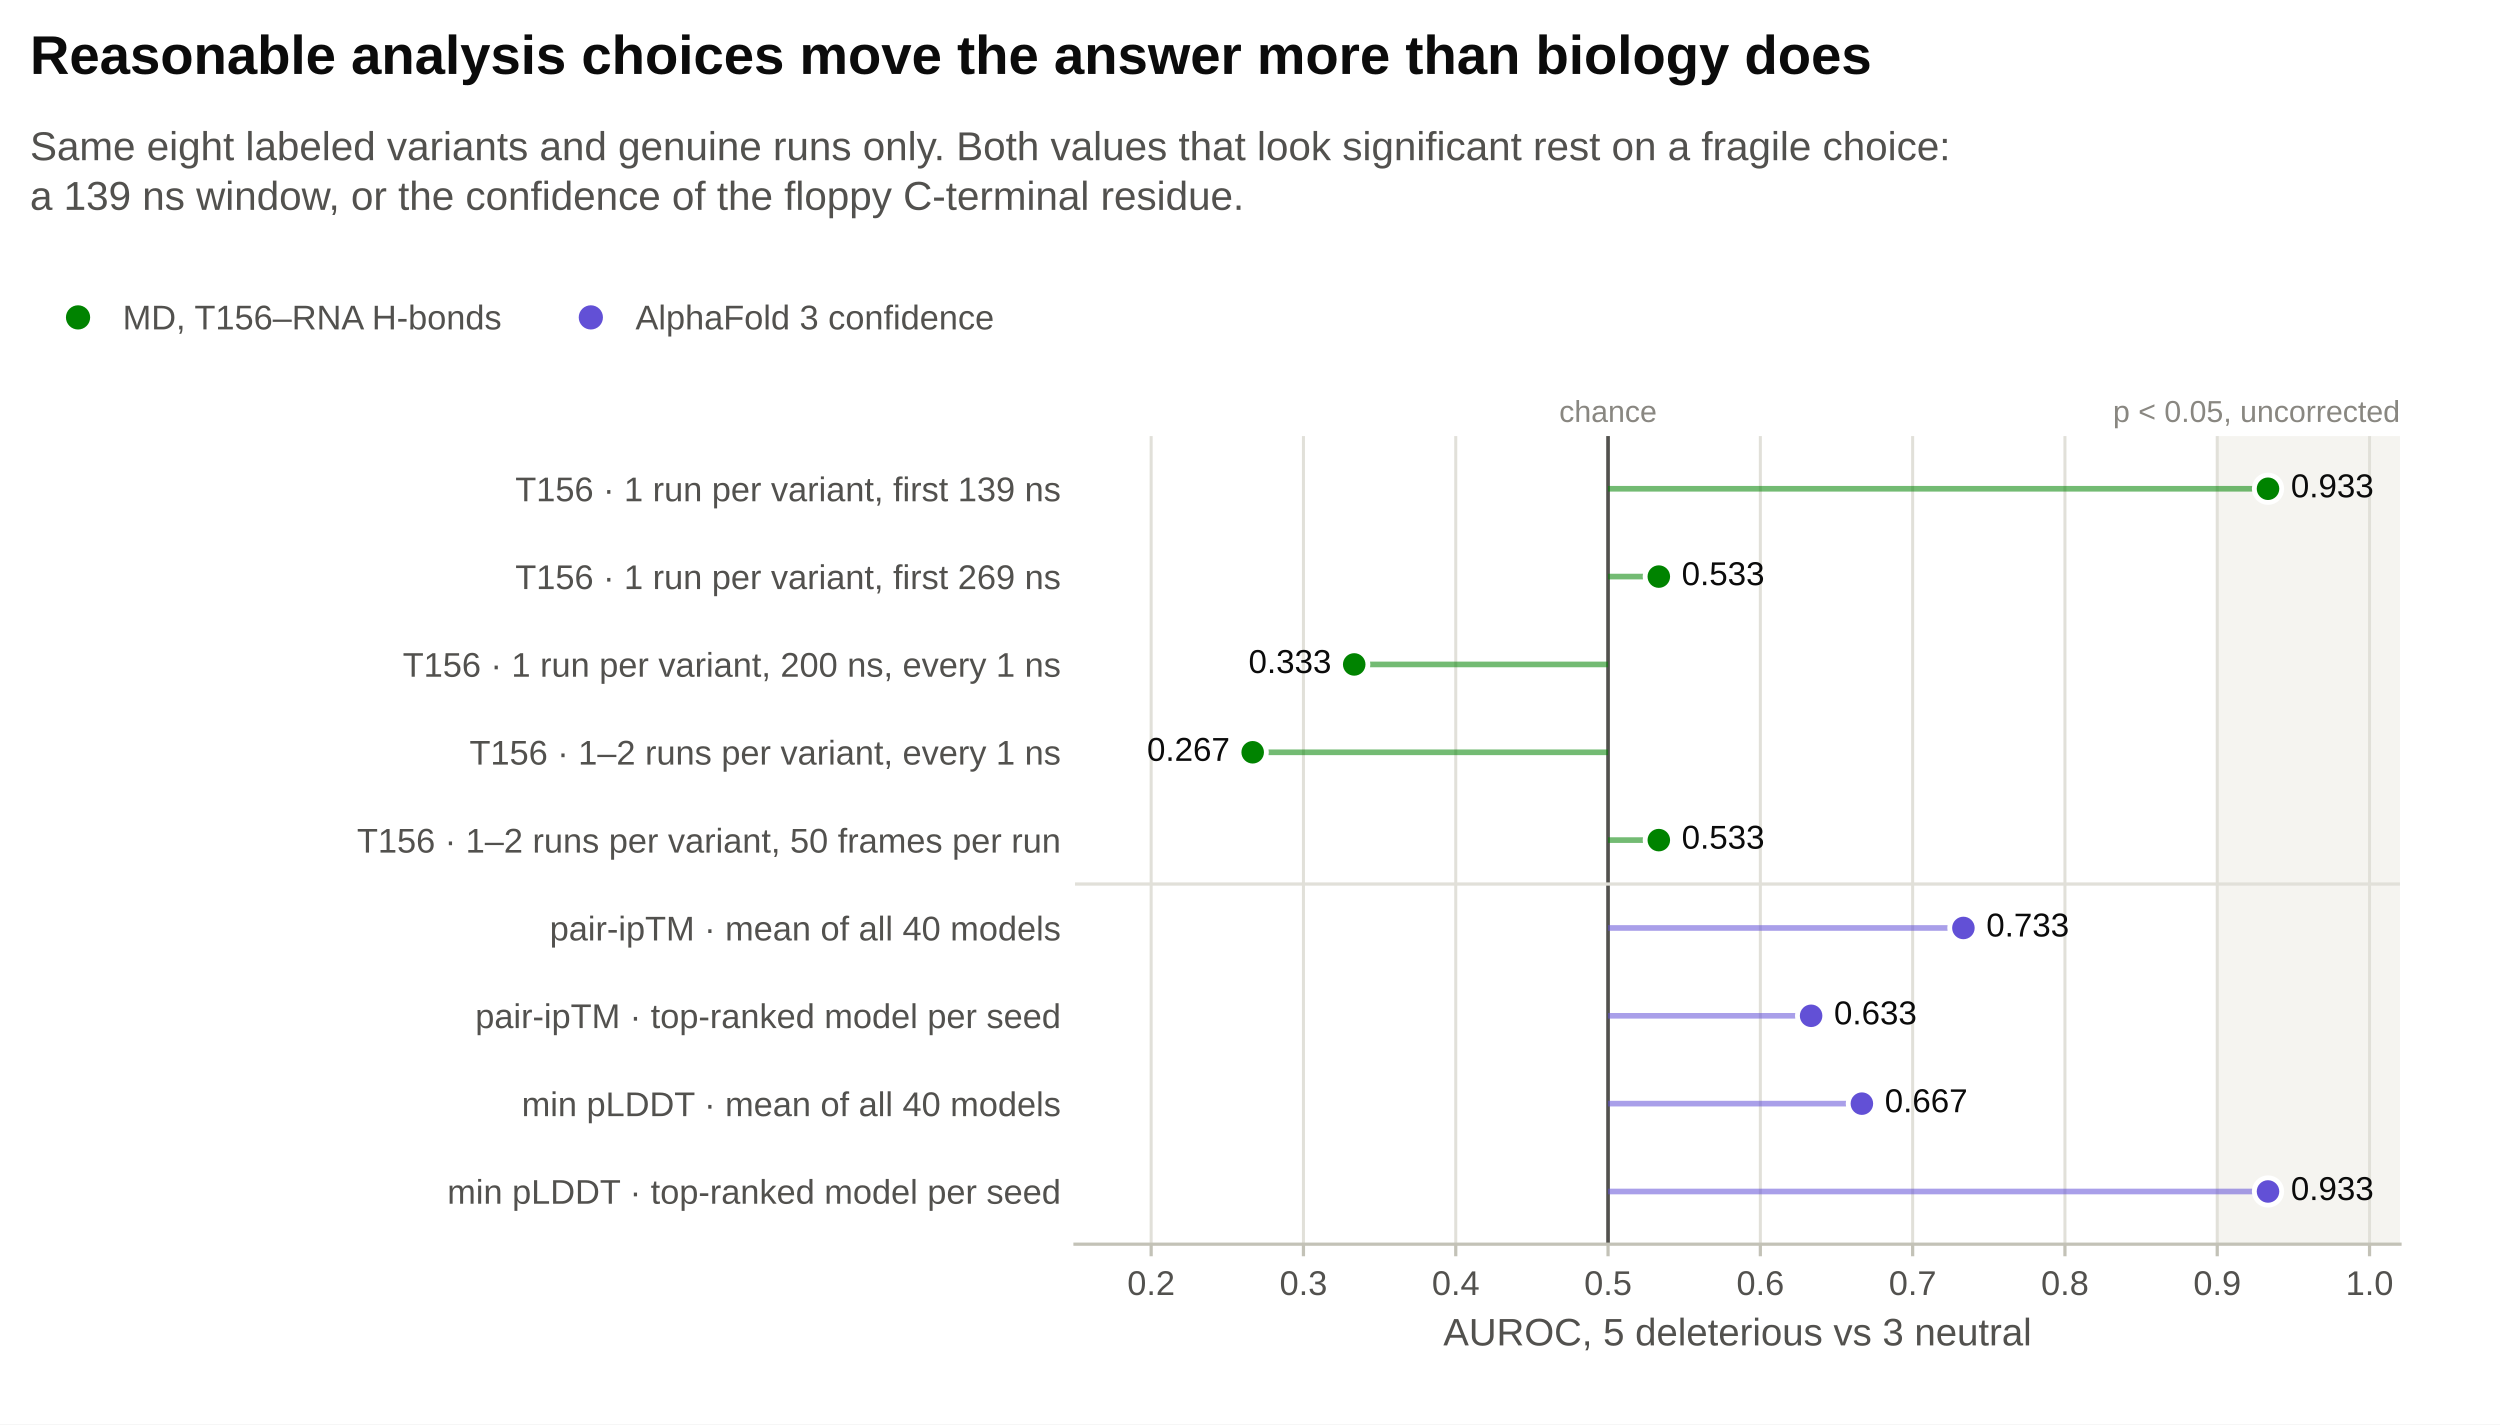
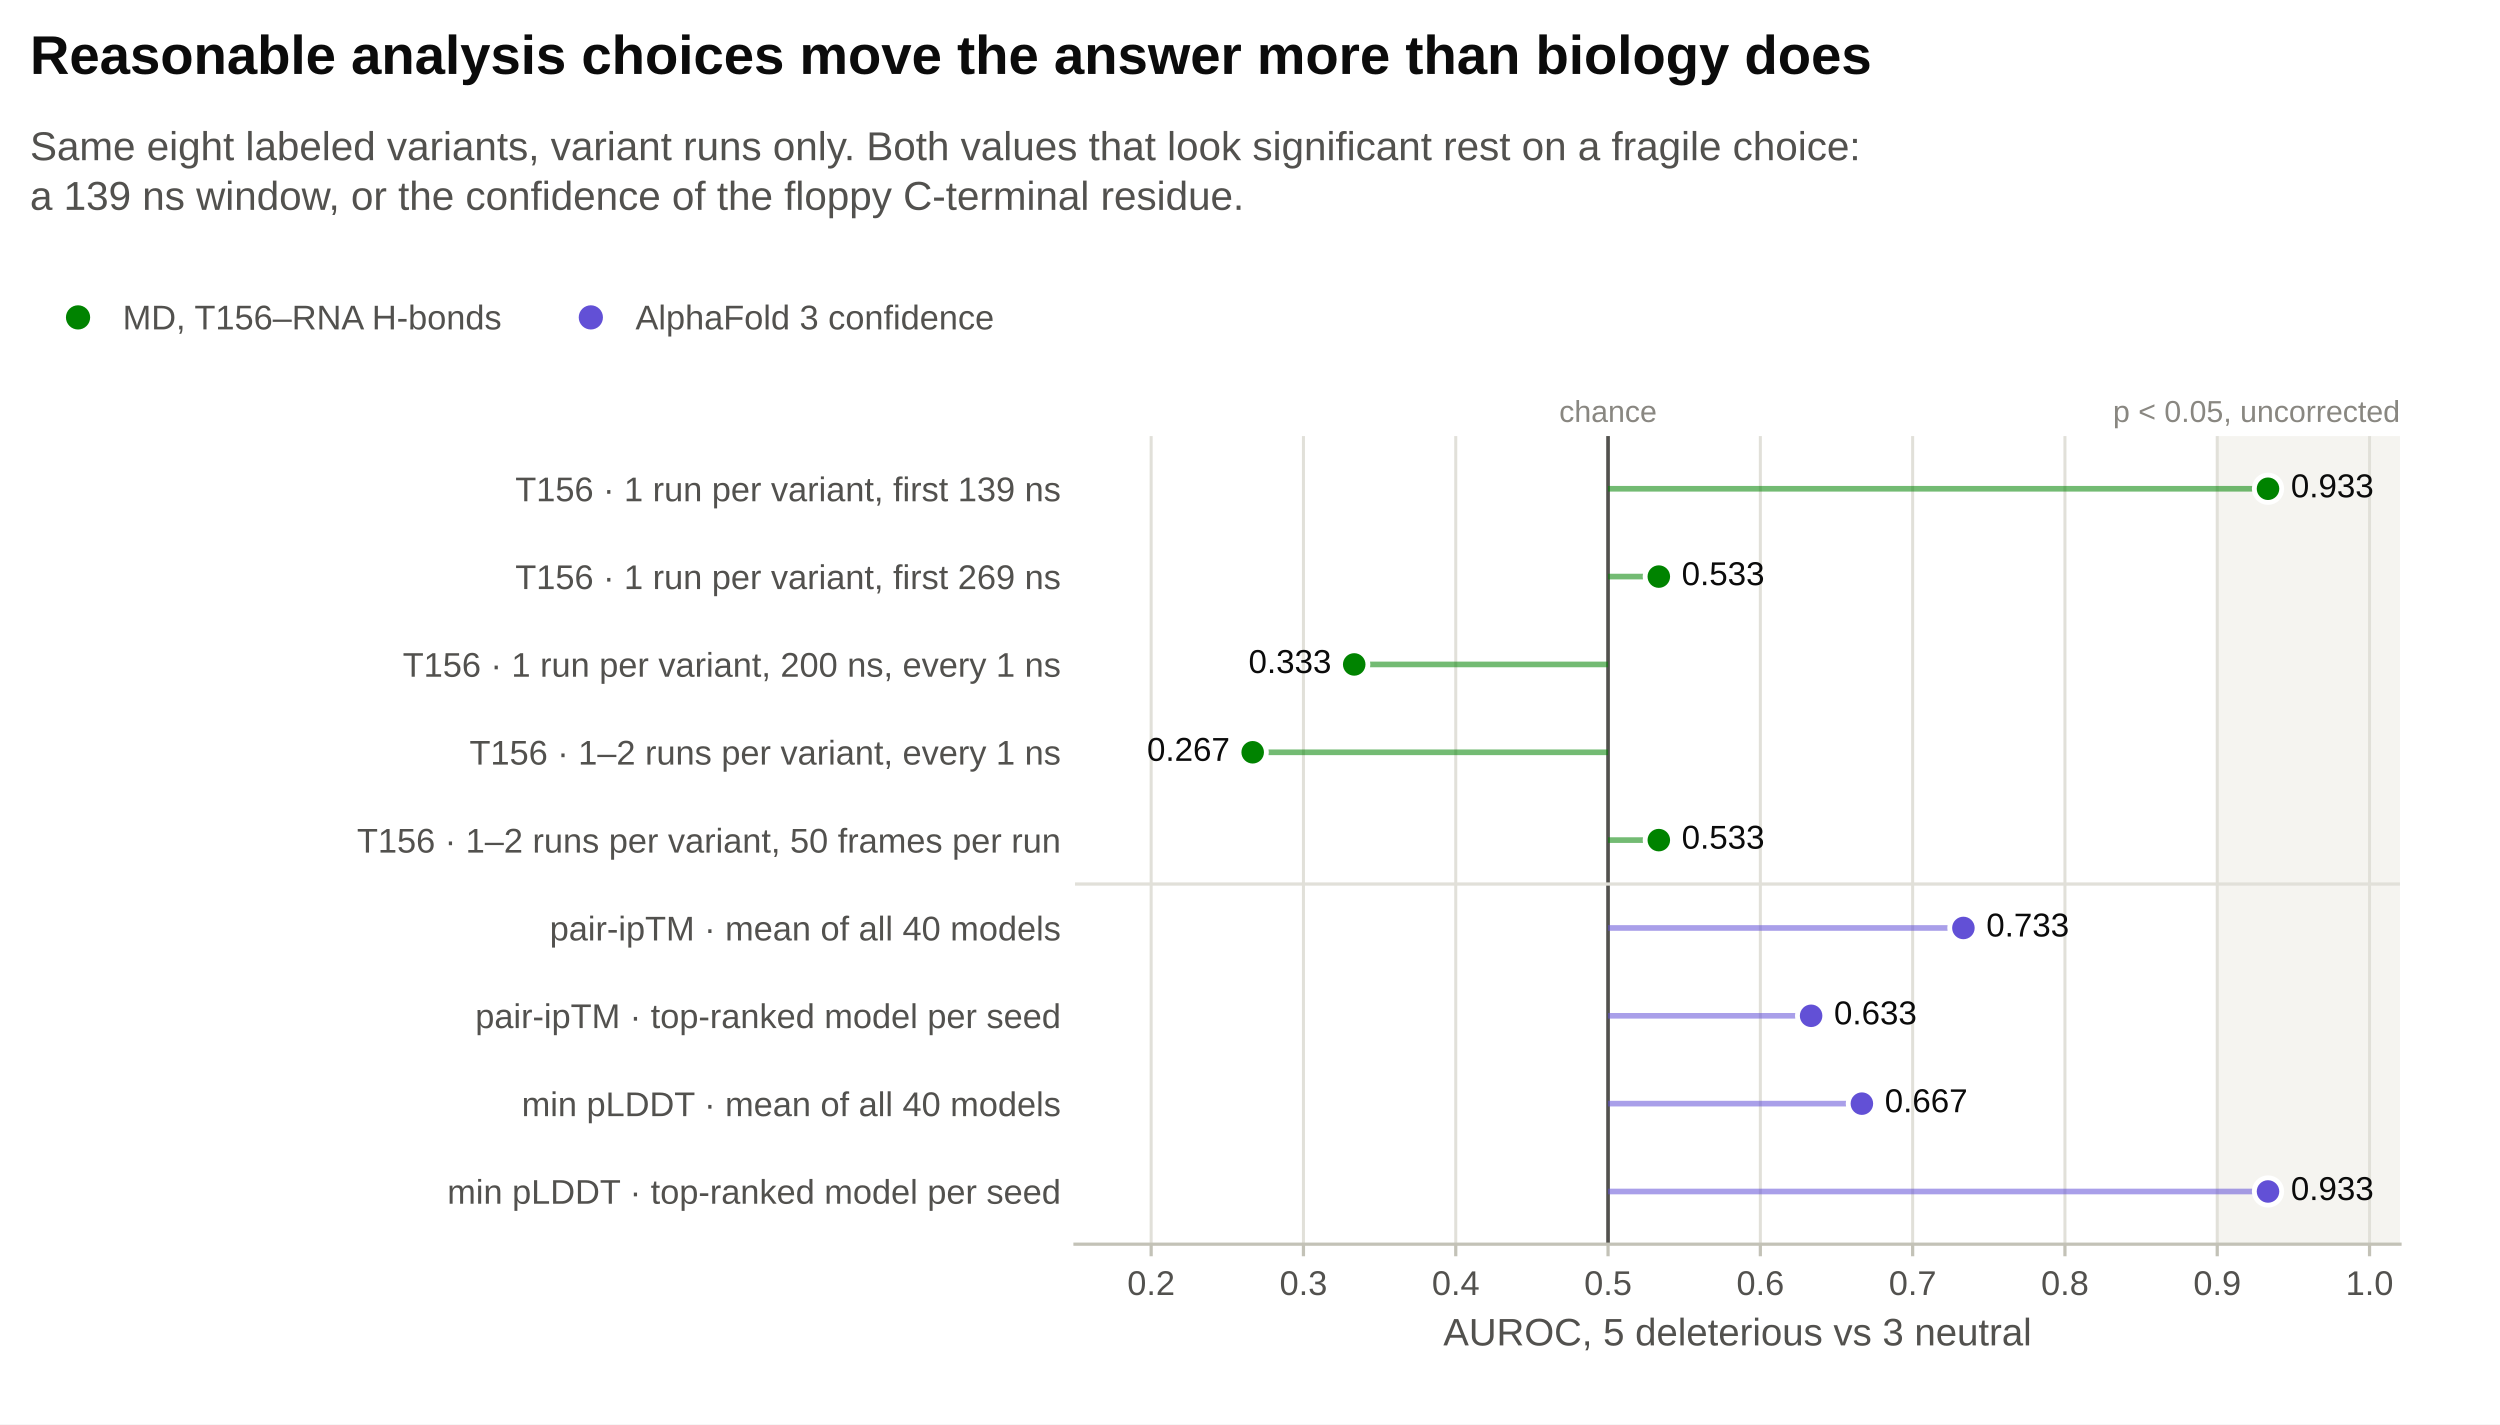
<svg xmlns="http://www.w3.org/2000/svg" xmlns:xlink="http://www.w3.org/1999/xlink" width="619.2pt" height="352.8pt" viewBox="0 0 619.2 352.8" version="1.1">
  <defs>
    <style type="text/css">*{stroke-linejoin: round; stroke-linecap: butt}</style>
  </defs>
  <g id="figure_1">
    <g id="patch_1">
      <path d="M 0 352.8  L 619.2 352.8  L 619.2 0  L 0 0  z " style="fill: #ffffff" />
    </g>
    <g id="axes_1">
      <g id="patch_2">
        <path d="M 266.256 308.16  L 594.432 308.16  L 594.432 108  L 266.256 108  z " style="fill: #ffffff" />
      </g>
      <g id="patch_3">
        <path d="M 549.166 308.16  L 594.432 308.16  L 594.432 108  L 549.166 108  z " clip-path="url(#p8fbe32cc42)" style="fill: #f5f4f0" />
      </g>
      <g id="matplotlib.axis_1">
        <g id="xtick_1">
          <g id="line2d_1">
            <path d="M 285.117 308.16  L 285.117 108  " clip-path="url(#p8fbe32cc42)" style="fill: none; stroke: #e1e0d9; stroke-width: 0.75; stroke-linecap: round" />
          </g>
          <g id="line2d_2">
            <defs>
              <path id="m838fde7be6" d="M 0 0  L 0 3  " style="stroke: #c3c2b7; stroke-width: 0.8" />
            </defs>
            <g>
              <use xlink:href="#m838fde7be6" x="285.117" y="308.16" style="fill: #c3c2b7; stroke: #c3c2b7; stroke-width: 0.8" />
            </g>
          </g>
          <g id="text_1">
            <text style="font-size: 8.5px; font-family: 'Arial', 'Helvetica Neue', 'Helvetica', 'DejaVu Sans', sans-serif; text-anchor: middle; fill: #52514e" x="285.117" y="320.744" transform="rotate(-0 285.1167 320.7441)">0.2</text>
          </g>
        </g>
        <g id="xtick_2">
          <g id="line2d_3">
            <path d="M 322.838 308.16  L 322.838 108  " clip-path="url(#p8fbe32cc42)" style="fill: none; stroke: #e1e0d9; stroke-width: 0.75; stroke-linecap: round" />
          </g>
          <g id="line2d_4">
            <g>
              <use xlink:href="#m838fde7be6" x="322.838" y="308.16" style="fill: #c3c2b7; stroke: #c3c2b7; stroke-width: 0.8" />
            </g>
          </g>
          <g id="text_2">
            <text style="font-size: 8.5px; font-family: 'Arial', 'Helvetica Neue', 'Helvetica', 'DejaVu Sans', sans-serif; text-anchor: middle; fill: #52514e" x="322.838" y="320.744" transform="rotate(-0 322.8381 320.7441)">0.3</text>
          </g>
        </g>
        <g id="xtick_3">
          <g id="line2d_5">
            <path d="M 360.559 308.16  L 360.559 108  " clip-path="url(#p8fbe32cc42)" style="fill: none; stroke: #e1e0d9; stroke-width: 0.75; stroke-linecap: round" />
          </g>
          <g id="line2d_6">
            <g>
              <use xlink:href="#m838fde7be6" x="360.559" y="308.16" style="fill: #c3c2b7; stroke: #c3c2b7; stroke-width: 0.8" />
            </g>
          </g>
          <g id="text_3">
            <text style="font-size: 8.5px; font-family: 'Arial', 'Helvetica Neue', 'Helvetica', 'DejaVu Sans', sans-serif; text-anchor: middle; fill: #52514e" x="360.559" y="320.744" transform="rotate(-0 360.5594 320.7441)">0.4</text>
          </g>
        </g>
        <g id="xtick_4">
          <g id="line2d_7">
            <path d="M 398.281 308.16  L 398.281 108  " clip-path="url(#p8fbe32cc42)" style="fill: none; stroke: #e1e0d9; stroke-width: 0.75; stroke-linecap: round" />
          </g>
          <g id="line2d_8">
            <g>
              <use xlink:href="#m838fde7be6" x="398.281" y="308.16" style="fill: #c3c2b7; stroke: #c3c2b7; stroke-width: 0.8" />
            </g>
          </g>
          <g id="text_4">
            <text style="font-size: 8.5px; font-family: 'Arial', 'Helvetica Neue', 'Helvetica', 'DejaVu Sans', sans-serif; text-anchor: middle; fill: #52514e" x="398.281" y="320.744" transform="rotate(-0 398.2808 320.7441)">0.5</text>
          </g>
        </g>
        <g id="xtick_5">
          <g id="line2d_9">
            <path d="M 436.002 308.16  L 436.002 108  " clip-path="url(#p8fbe32cc42)" style="fill: none; stroke: #e1e0d9; stroke-width: 0.75; stroke-linecap: round" />
          </g>
          <g id="line2d_10">
            <g>
              <use xlink:href="#m838fde7be6" x="436.002" y="308.16" style="fill: #c3c2b7; stroke: #c3c2b7; stroke-width: 0.8" />
            </g>
          </g>
          <g id="text_5">
            <text style="font-size: 8.5px; font-family: 'Arial', 'Helvetica Neue', 'Helvetica', 'DejaVu Sans', sans-serif; text-anchor: middle; fill: #52514e" x="436.002" y="320.744" transform="rotate(-0 436.0022 320.7441)">0.6</text>
          </g>
        </g>
        <g id="xtick_6">
          <g id="line2d_11">
            <path d="M 473.724 308.16  L 473.724 108  " clip-path="url(#p8fbe32cc42)" style="fill: none; stroke: #e1e0d9; stroke-width: 0.75; stroke-linecap: round" />
          </g>
          <g id="line2d_12">
            <g>
              <use xlink:href="#m838fde7be6" x="473.724" y="308.16" style="fill: #c3c2b7; stroke: #c3c2b7; stroke-width: 0.8" />
            </g>
          </g>
          <g id="text_6">
            <text style="font-size: 8.5px; font-family: 'Arial', 'Helvetica Neue', 'Helvetica', 'DejaVu Sans', sans-serif; text-anchor: middle; fill: #52514e" x="473.724" y="320.744" transform="rotate(-0 473.7236 320.7441)">0.7</text>
          </g>
        </g>
        <g id="xtick_7">
          <g id="line2d_13">
            <path d="M 511.445 308.16  L 511.445 108  " clip-path="url(#p8fbe32cc42)" style="fill: none; stroke: #e1e0d9; stroke-width: 0.75; stroke-linecap: round" />
          </g>
          <g id="line2d_14">
            <g>
              <use xlink:href="#m838fde7be6" x="511.445" y="308.16" style="fill: #c3c2b7; stroke: #c3c2b7; stroke-width: 0.8" />
            </g>
          </g>
          <g id="text_7">
            <text style="font-size: 8.5px; font-family: 'Arial', 'Helvetica Neue', 'Helvetica', 'DejaVu Sans', sans-serif; text-anchor: middle; fill: #52514e" x="511.445" y="320.744" transform="rotate(-0 511.445 320.7441)">0.8</text>
          </g>
        </g>
        <g id="xtick_8">
          <g id="line2d_15">
            <path d="M 549.166 308.16  L 549.166 108  " clip-path="url(#p8fbe32cc42)" style="fill: none; stroke: #e1e0d9; stroke-width: 0.75; stroke-linecap: round" />
          </g>
          <g id="line2d_16">
            <g>
              <use xlink:href="#m838fde7be6" x="549.166" y="308.16" style="fill: #c3c2b7; stroke: #c3c2b7; stroke-width: 0.8" />
            </g>
          </g>
          <g id="text_8">
            <text style="font-size: 8.5px; font-family: 'Arial', 'Helvetica Neue', 'Helvetica', 'DejaVu Sans', sans-serif; text-anchor: middle; fill: #52514e" x="549.166" y="320.744" transform="rotate(-0 549.1663 320.7441)">0.9</text>
          </g>
        </g>
        <g id="xtick_9">
          <g id="line2d_17">
            <path d="M 586.888 308.16  L 586.888 108  " clip-path="url(#p8fbe32cc42)" style="fill: none; stroke: #e1e0d9; stroke-width: 0.75; stroke-linecap: round" />
          </g>
          <g id="line2d_18">
            <g>
              <use xlink:href="#m838fde7be6" x="586.888" y="308.16" style="fill: #c3c2b7; stroke: #c3c2b7; stroke-width: 0.8" />
            </g>
          </g>
          <g id="text_9">
            <text style="font-size: 8.5px; font-family: 'Arial', 'Helvetica Neue', 'Helvetica', 'DejaVu Sans', sans-serif; text-anchor: middle; fill: #52514e" x="586.888" y="320.744" transform="rotate(-0 586.8877 320.7441)">1.0</text>
          </g>
        </g>
        <g id="text_10">
          <text style="font-size: 9.5px; font-family: 'Arial', 'Helvetica Neue', 'Helvetica', 'DejaVu Sans', sans-serif; text-anchor: middle; fill: #52514e" x="430.344" y="333.233" transform="rotate(-0 430.344 333.2334)">AUROC, 5 deleterious vs 3 neutral</text>
        </g>
      </g>
      <g id="matplotlib.axis_2">
        <g id="ytick_1">
          <g id="line2d_19" />
          <g id="text_11">
            <text style="font-size: 8.5px; font-family: 'Arial', 'Helvetica Neue', 'Helvetica', 'DejaVu Sans', sans-serif; text-anchor: end; fill: #52514e" x="262.756" y="124.148" transform="rotate(-0 262.756 124.1478)">T156 · 1 run per variant, first 139 ns</text>
          </g>
        </g>
        <g id="ytick_2">
          <g id="line2d_20" />
          <g id="text_12">
            <text style="font-size: 8.5px; font-family: 'Arial', 'Helvetica Neue', 'Helvetica', 'DejaVu Sans', sans-serif; text-anchor: end; fill: #52514e" x="262.756" y="145.904" transform="rotate(-0 262.756 145.9043)">T156 · 1 run per variant, first 269 ns</text>
          </g>
        </g>
        <g id="ytick_3">
          <g id="line2d_21" />
          <g id="text_13">
            <text style="font-size: 8.5px; font-family: 'Arial', 'Helvetica Neue', 'Helvetica', 'DejaVu Sans', sans-serif; text-anchor: end; fill: #52514e" x="262.756" y="167.622" transform="rotate(-0 262.756 167.6216)">T156 · 1 run per variant, 200 ns, every 1 ns</text>
          </g>
        </g>
        <g id="ytick_4">
          <g id="line2d_22" />
          <g id="text_14">
            <text style="font-size: 8.5px; font-family: 'Arial', 'Helvetica Neue', 'Helvetica', 'DejaVu Sans', sans-serif; text-anchor: end; fill: #52514e" x="262.756" y="189.378" transform="rotate(-0 262.756 189.3782)">T156 · 1–2 runs per variant, every 1 ns</text>
          </g>
        </g>
        <g id="ytick_5">
          <g id="line2d_23" />
          <g id="text_15">
            <text style="font-size: 8.5px; font-family: 'Arial', 'Helvetica Neue', 'Helvetica', 'DejaVu Sans', sans-serif; text-anchor: end; fill: #52514e" x="262.756" y="211.174" transform="rotate(-0 262.756 211.1739)">T156 · 1–2 runs per variant, 50 frames per run</text>
          </g>
        </g>
        <g id="ytick_6">
          <g id="line2d_24" />
          <g id="text_16">
            <text style="font-size: 8.5px; font-family: 'Arial', 'Helvetica Neue', 'Helvetica', 'DejaVu Sans', sans-serif; text-anchor: end; fill: #52514e" x="262.756" y="232.93" transform="rotate(-0 262.756 232.9304)">pair-ipTM · mean of all 40 models</text>
          </g>
        </g>
        <g id="ytick_7">
          <g id="line2d_25" />
          <g id="text_17">
            <text style="font-size: 8.5px; font-family: 'Arial', 'Helvetica Neue', 'Helvetica', 'DejaVu Sans', sans-serif; text-anchor: end; fill: #52514e" x="262.756" y="254.635" transform="rotate(-0 262.756 254.6351)">pair-ipTM · top-ranked model per seed</text>
          </g>
        </g>
        <g id="ytick_8">
          <g id="line2d_26" />
          <g id="text_18">
            <text style="font-size: 8.5px; font-family: 'Arial', 'Helvetica Neue', 'Helvetica', 'DejaVu Sans', sans-serif; text-anchor: end; fill: #52514e" x="262.756" y="276.443" transform="rotate(-0 262.756 276.4434)">min pLDDT · mean of all 40 models</text>
          </g>
        </g>
        <g id="ytick_9">
          <g id="line2d_27" />
          <g id="text_19">
            <text style="font-size: 8.5px; font-family: 'Arial', 'Helvetica Neue', 'Helvetica', 'DejaVu Sans', sans-serif; text-anchor: end; fill: #52514e" x="262.756" y="298.148" transform="rotate(-0 262.756 298.1482)">min pLDDT · top-ranked model per seed</text>
          </g>
        </g>
      </g>
      <g id="line2d_28">
        <path d="M 398.281 308.16  L 398.281 108  " clip-path="url(#p8fbe32cc42)" style="fill: none; stroke: #52514e; stroke-width: 0.9; stroke-linecap: round" />
      </g>
      <g id="line2d_29">
        <path d="M 398.281 121.054  L 561.74 121.054  " clip-path="url(#p8fbe32cc42)" style="fill: none; stroke: #008300; stroke-opacity: 0.55; stroke-width: 1.4" />
      </g>
      <g id="line2d_30">
        <path d="M 398.281 142.81  L 410.855 142.81  " clip-path="url(#p8fbe32cc42)" style="fill: none; stroke: #008300; stroke-opacity: 0.55; stroke-width: 1.4" />
      </g>
      <g id="line2d_31">
        <path d="M 398.281 164.567  L 335.412 164.567  " clip-path="url(#p8fbe32cc42)" style="fill: none; stroke: #008300; stroke-opacity: 0.55; stroke-width: 1.4" />
      </g>
      <g id="line2d_32">
        <path d="M 398.281 186.323  L 310.264 186.323  " clip-path="url(#p8fbe32cc42)" style="fill: none; stroke: #008300; stroke-opacity: 0.55; stroke-width: 1.4" />
      </g>
      <g id="line2d_33">
        <path d="M 398.281 208.08  L 410.855 208.08  " clip-path="url(#p8fbe32cc42)" style="fill: none; stroke: #008300; stroke-opacity: 0.55; stroke-width: 1.4" />
      </g>
      <g id="line2d_34">
        <path d="M 398.281 229.837  L 486.297 229.837  " clip-path="url(#p8fbe32cc42)" style="fill: none; stroke: #6250d6; stroke-opacity: 0.55; stroke-width: 1.4" />
      </g>
      <g id="line2d_35">
        <path d="M 398.281 251.593  L 448.576 251.593  " clip-path="url(#p8fbe32cc42)" style="fill: none; stroke: #6250d6; stroke-opacity: 0.55; stroke-width: 1.4" />
      </g>
      <g id="line2d_36">
        <path d="M 398.281 273.35  L 461.15 273.35  " clip-path="url(#p8fbe32cc42)" style="fill: none; stroke: #6250d6; stroke-opacity: 0.55; stroke-width: 1.4" />
      </g>
      <g id="line2d_37">
        <path d="M 398.281 295.106  L 561.74 295.106  " clip-path="url(#p8fbe32cc42)" style="fill: none; stroke: #6250d6; stroke-opacity: 0.55; stroke-width: 1.4" />
      </g>
      <g id="line2d_38">
        <path d="M 266.256 218.958  L 594.432 218.958  " clip-path="url(#p8fbe32cc42)" style="fill: none; stroke: #e1e0d9; stroke-width: 0.8; stroke-linecap: round" />
      </g>
      <g id="patch_4">
        <path d="M 266.256 308.16  L 594.432 308.16  " style="fill: none; stroke: #c3c2b7; stroke-width: 0.8; stroke-linejoin: miter; stroke-linecap: square" />
      </g>
      <g id="text_20">
        <text style="font-size: 7.5px; font-family: 'Arial', 'Helvetica Neue', 'Helvetica', 'DejaVu Sans', sans-serif; text-anchor: end; fill: #898781" x="594.432" y="104.508" transform="rotate(-0 594.432 104.5078)">p &lt; 0.05, uncorrected</text>
      </g>
      <g id="text_21">
        <text style="font-size: 7.5px; font-family: 'Arial', 'Helvetica Neue', 'Helvetica', 'DejaVu Sans', sans-serif; text-anchor: middle; fill: #898781" x="398.281" y="104.508" transform="rotate(-0 398.2808 104.5078)">chance</text>
      </g>
      <g id="PathCollection_1">
        <defs>
          <path id="m2ef1a86256" d="M 0 3.391  C 0.899 3.391 1.762 3.034 2.398 2.398  C 3.034 1.762 3.391 0.899 3.391 0  C 3.391 -0.899 3.034 -1.762 2.398 -2.398  C 1.762 -3.034 0.899 -3.391 0 -3.391  C -0.899 -3.391 -1.762 -3.034 -2.398 -2.398  C -3.034 -1.762 -3.391 -0.899 -3.391 0  C -3.391 0.899 -3.034 1.762 -2.398 2.398  C -1.762 3.034 -0.899 3.391 0 3.391  z " style="stroke: #ffffff; stroke-width: 1.2" />
        </defs>
        <g clip-path="url(#p8fbe32cc42)">
          <use xlink:href="#m2ef1a86256" x="561.74" y="121.054" style="fill: #008300; stroke: #ffffff; stroke-width: 1.2" />
        </g>
      </g>
      <g id="text_22">
        <text style="font-size: 8.2px; font-family: 'Arial', 'Helvetica Neue', 'Helvetica', 'DejaVu Sans', sans-serif; text-anchor: start; fill: #0b0b0b" x="567.398" y="123.174" transform="rotate(-0 567.3983 123.1737)">0.933</text>
      </g>
      <g id="PathCollection_2">
        <g clip-path="url(#p8fbe32cc42)">
          <use xlink:href="#m2ef1a86256" x="410.855" y="142.81" style="fill: #008300; stroke: #ffffff; stroke-width: 1.2" />
        </g>
      </g>
      <g id="text_23">
        <text style="font-size: 8.2px; font-family: 'Arial', 'Helvetica Neue', 'Helvetica', 'DejaVu Sans', sans-serif; text-anchor: start; fill: #0b0b0b" x="416.513" y="144.93" transform="rotate(-0 416.5128 144.9303)">0.533</text>
      </g>
      <g id="PathCollection_3">
        <g clip-path="url(#p8fbe32cc42)">
          <use xlink:href="#m2ef1a86256" x="335.412" y="164.567" style="fill: #008300; stroke: #ffffff; stroke-width: 1.2" />
        </g>
      </g>
      <g id="text_24">
        <text style="font-size: 8.2px; font-family: 'Arial', 'Helvetica Neue', 'Helvetica', 'DejaVu Sans', sans-serif; text-anchor: end; fill: #0b0b0b" x="329.754" y="166.687" transform="rotate(-0 329.7537 166.6868)">0.333</text>
      </g>
      <g id="PathCollection_4">
        <g clip-path="url(#p8fbe32cc42)">
          <use xlink:href="#m2ef1a86256" x="310.264" y="186.323" style="fill: #008300; stroke: #ffffff; stroke-width: 1.2" />
        </g>
      </g>
      <g id="text_25">
        <text style="font-size: 8.2px; font-family: 'Arial', 'Helvetica Neue', 'Helvetica', 'DejaVu Sans', sans-serif; text-anchor: end; fill: #0b0b0b" x="304.606" y="188.443" transform="rotate(-0 304.6061 188.4433)">0.267</text>
      </g>
      <g id="PathCollection_5">
        <g clip-path="url(#p8fbe32cc42)">
          <use xlink:href="#m2ef1a86256" x="410.855" y="208.08" style="fill: #008300; stroke: #ffffff; stroke-width: 1.2" />
        </g>
      </g>
      <g id="text_26">
        <text style="font-size: 8.2px; font-family: 'Arial', 'Helvetica Neue', 'Helvetica', 'DejaVu Sans', sans-serif; text-anchor: start; fill: #0b0b0b" x="416.513" y="210.2" transform="rotate(-0 416.5128 210.1998)">0.533</text>
      </g>
      <g id="PathCollection_6">
        <defs>
          <path id="mc446e8783f" d="M 0 3.391  C 0.899 3.391 1.762 3.034 2.398 2.398  C 3.034 1.762 3.391 0.899 3.391 0  C 3.391 -0.899 3.034 -1.762 2.398 -2.398  C 1.762 -3.034 0.899 -3.391 0 -3.391  C -0.899 -3.391 -1.762 -3.034 -2.398 -2.398  C -3.034 -1.762 -3.391 -0.899 -3.391 0  C -3.391 0.899 -3.034 1.762 -2.398 2.398  C -1.762 3.034 -0.899 3.391 0 3.391  z " style="stroke: #ffffff; stroke-width: 1.2" />
        </defs>
        <g clip-path="url(#p8fbe32cc42)">
          <use xlink:href="#mc446e8783f" x="486.297" y="229.837" style="fill: #6250d6; stroke: #ffffff; stroke-width: 1.2" />
        </g>
      </g>
      <g id="text_27">
        <text style="font-size: 8.2px; font-family: 'Arial', 'Helvetica Neue', 'Helvetica', 'DejaVu Sans', sans-serif; text-anchor: start; fill: #0b0b0b" x="491.956" y="231.956" transform="rotate(-0 491.9556 231.9563)">0.733</text>
      </g>
      <g id="PathCollection_7">
        <g clip-path="url(#p8fbe32cc42)">
          <use xlink:href="#mc446e8783f" x="448.576" y="251.593" style="fill: #6250d6; stroke: #ffffff; stroke-width: 1.2" />
        </g>
      </g>
      <g id="text_28">
        <text style="font-size: 8.2px; font-family: 'Arial', 'Helvetica Neue', 'Helvetica', 'DejaVu Sans', sans-serif; text-anchor: start; fill: #0b0b0b" x="454.234" y="253.713" transform="rotate(-0 454.2342 253.7129)">0.633</text>
      </g>
      <g id="PathCollection_8">
        <g clip-path="url(#p8fbe32cc42)">
          <use xlink:href="#mc446e8783f" x="461.15" y="273.35" style="fill: #6250d6; stroke: #ffffff; stroke-width: 1.2" />
        </g>
      </g>
      <g id="text_29">
        <text style="font-size: 8.2px; font-family: 'Arial', 'Helvetica Neue', 'Helvetica', 'DejaVu Sans', sans-serif; text-anchor: start; fill: #0b0b0b" x="466.808" y="275.469" transform="rotate(-0 466.808 275.4694)">0.667</text>
      </g>
      <g id="PathCollection_9">
        <g clip-path="url(#p8fbe32cc42)">
          <use xlink:href="#mc446e8783f" x="561.74" y="295.106" style="fill: #6250d6; stroke: #ffffff; stroke-width: 1.2" />
        </g>
      </g>
      <g id="text_30">
        <text style="font-size: 8.2px; font-family: 'Arial', 'Helvetica Neue', 'Helvetica', 'DejaVu Sans', sans-serif; text-anchor: start; fill: #0b0b0b" x="567.398" y="297.226" transform="rotate(-0 567.3983 297.2259)">0.933</text>
      </g>
    </g>
    <g id="text_31">
      <text style="font-weight: 700; font-size: 13.5px; font-family: 'Arial', 'Helvetica Neue', 'Helvetica', 'DejaVu Sans', sans-serif; text-anchor: start; fill: #0b0b0b" x="7.43" y="18.303" transform="rotate(-0 7.4304 18.30305)">Reasonable analysis choices move the answer more than biology does</text>
    </g>
    <g id="text_32">
-       <text style="font-size: 10px; font-family: 'Arial', 'Helvetica Neue', 'Helvetica', 'DejaVu Sans', sans-serif; fill: #52514e" transform="translate(7.4304 39.67969)">Same eight labeled variants and genuine runs only. Both values that look significant rest on a fragile choice:</text>
+       <text style="font-size: 10px; font-family: 'Arial', 'Helvetica Neue', 'Helvetica', 'DejaVu Sans', sans-serif; fill: #52514e" transform="translate(7.4304 39.67969)">Same eight labeled variants, variant runs only. Both values that look significant rest on a fragile choice:</text>
      <text style="font-size: 10px; font-family: 'Arial', 'Helvetica Neue', 'Helvetica', 'DejaVu Sans', sans-serif; fill: #52514e" transform="translate(7.4304 51.97594)">a 139 ns window, or the confidence of the floppy C-terminal residue.</text>
    </g>
    <g id="legend_1">
      <g id="line2d_39">
        <defs>
          <path id="m03092426f6" d="M 0 3.5  C 0.928 3.5 1.819 3.131 2.475 2.475  C 3.131 1.819 3.5 0.928 3.5 0  C 3.5 -0.928 3.131 -1.819 2.475 -2.475  C 1.819 -3.131 0.928 -3.5 0 -3.5  C -0.928 -3.5 -1.819 -3.131 -2.475 -2.475  C -3.131 -1.819 -3.5 -0.928 -3.5 0  C -3.5 0.928 -3.131 1.819 -2.475 2.475  C -1.819 3.131 -0.928 3.5 0 3.5  z " style="stroke: #ffffff" />
        </defs>
        <g>
          <use xlink:href="#m03092426f6" x="19.33" y="78.613" style="fill: #008300; stroke: #ffffff" />
        </g>
      </g>
      <g id="text_33">
        <text style="font-size: 8.5px; font-family: 'Arial', 'Helvetica Neue', 'Helvetica', 'DejaVu Sans', sans-serif; text-anchor: start; fill: #52514e" x="30.38" y="81.588" transform="rotate(-0 30.3804 81.58773)">MD, T156–RNA H-bonds</text>
      </g>
      <g id="line2d_40">
        <defs>
          <path id="m90ed79c510" d="M 0 3.5  C 0.928 3.5 1.819 3.131 2.475 2.475  C 3.131 1.819 3.5 0.928 3.5 0  C 3.5 -0.928 3.131 -1.819 2.475 -2.475  C 1.819 -3.131 0.928 -3.5 0 -3.5  C -0.928 -3.5 -1.819 -3.131 -2.475 -2.475  C -3.131 -1.819 -3.5 -0.928 -3.5 0  C -3.5 0.928 -3.131 1.819 -2.475 2.475  C -1.819 3.131 -0.928 3.5 0 3.5  z " style="stroke: #ffffff" />
        </defs>
        <g>
          <use xlink:href="#m90ed79c510" x="146.339" y="78.613" style="fill: #6250d6; stroke: #ffffff" />
        </g>
      </g>
      <g id="text_34">
        <text style="font-size: 8.5px; font-family: 'Arial', 'Helvetica Neue', 'Helvetica', 'DejaVu Sans', sans-serif; text-anchor: start; fill: #52514e" x="157.389" y="81.588" transform="rotate(-0 157.389 81.58773)">AlphaFold 3 confidence</text>
      </g>
    </g>
  </g>
  <defs>
    <clipPath id="p8fbe32cc42">
      <rect x="266.256" y="108" width="328.176" height="200.16" />
    </clipPath>
  </defs>
</svg>
